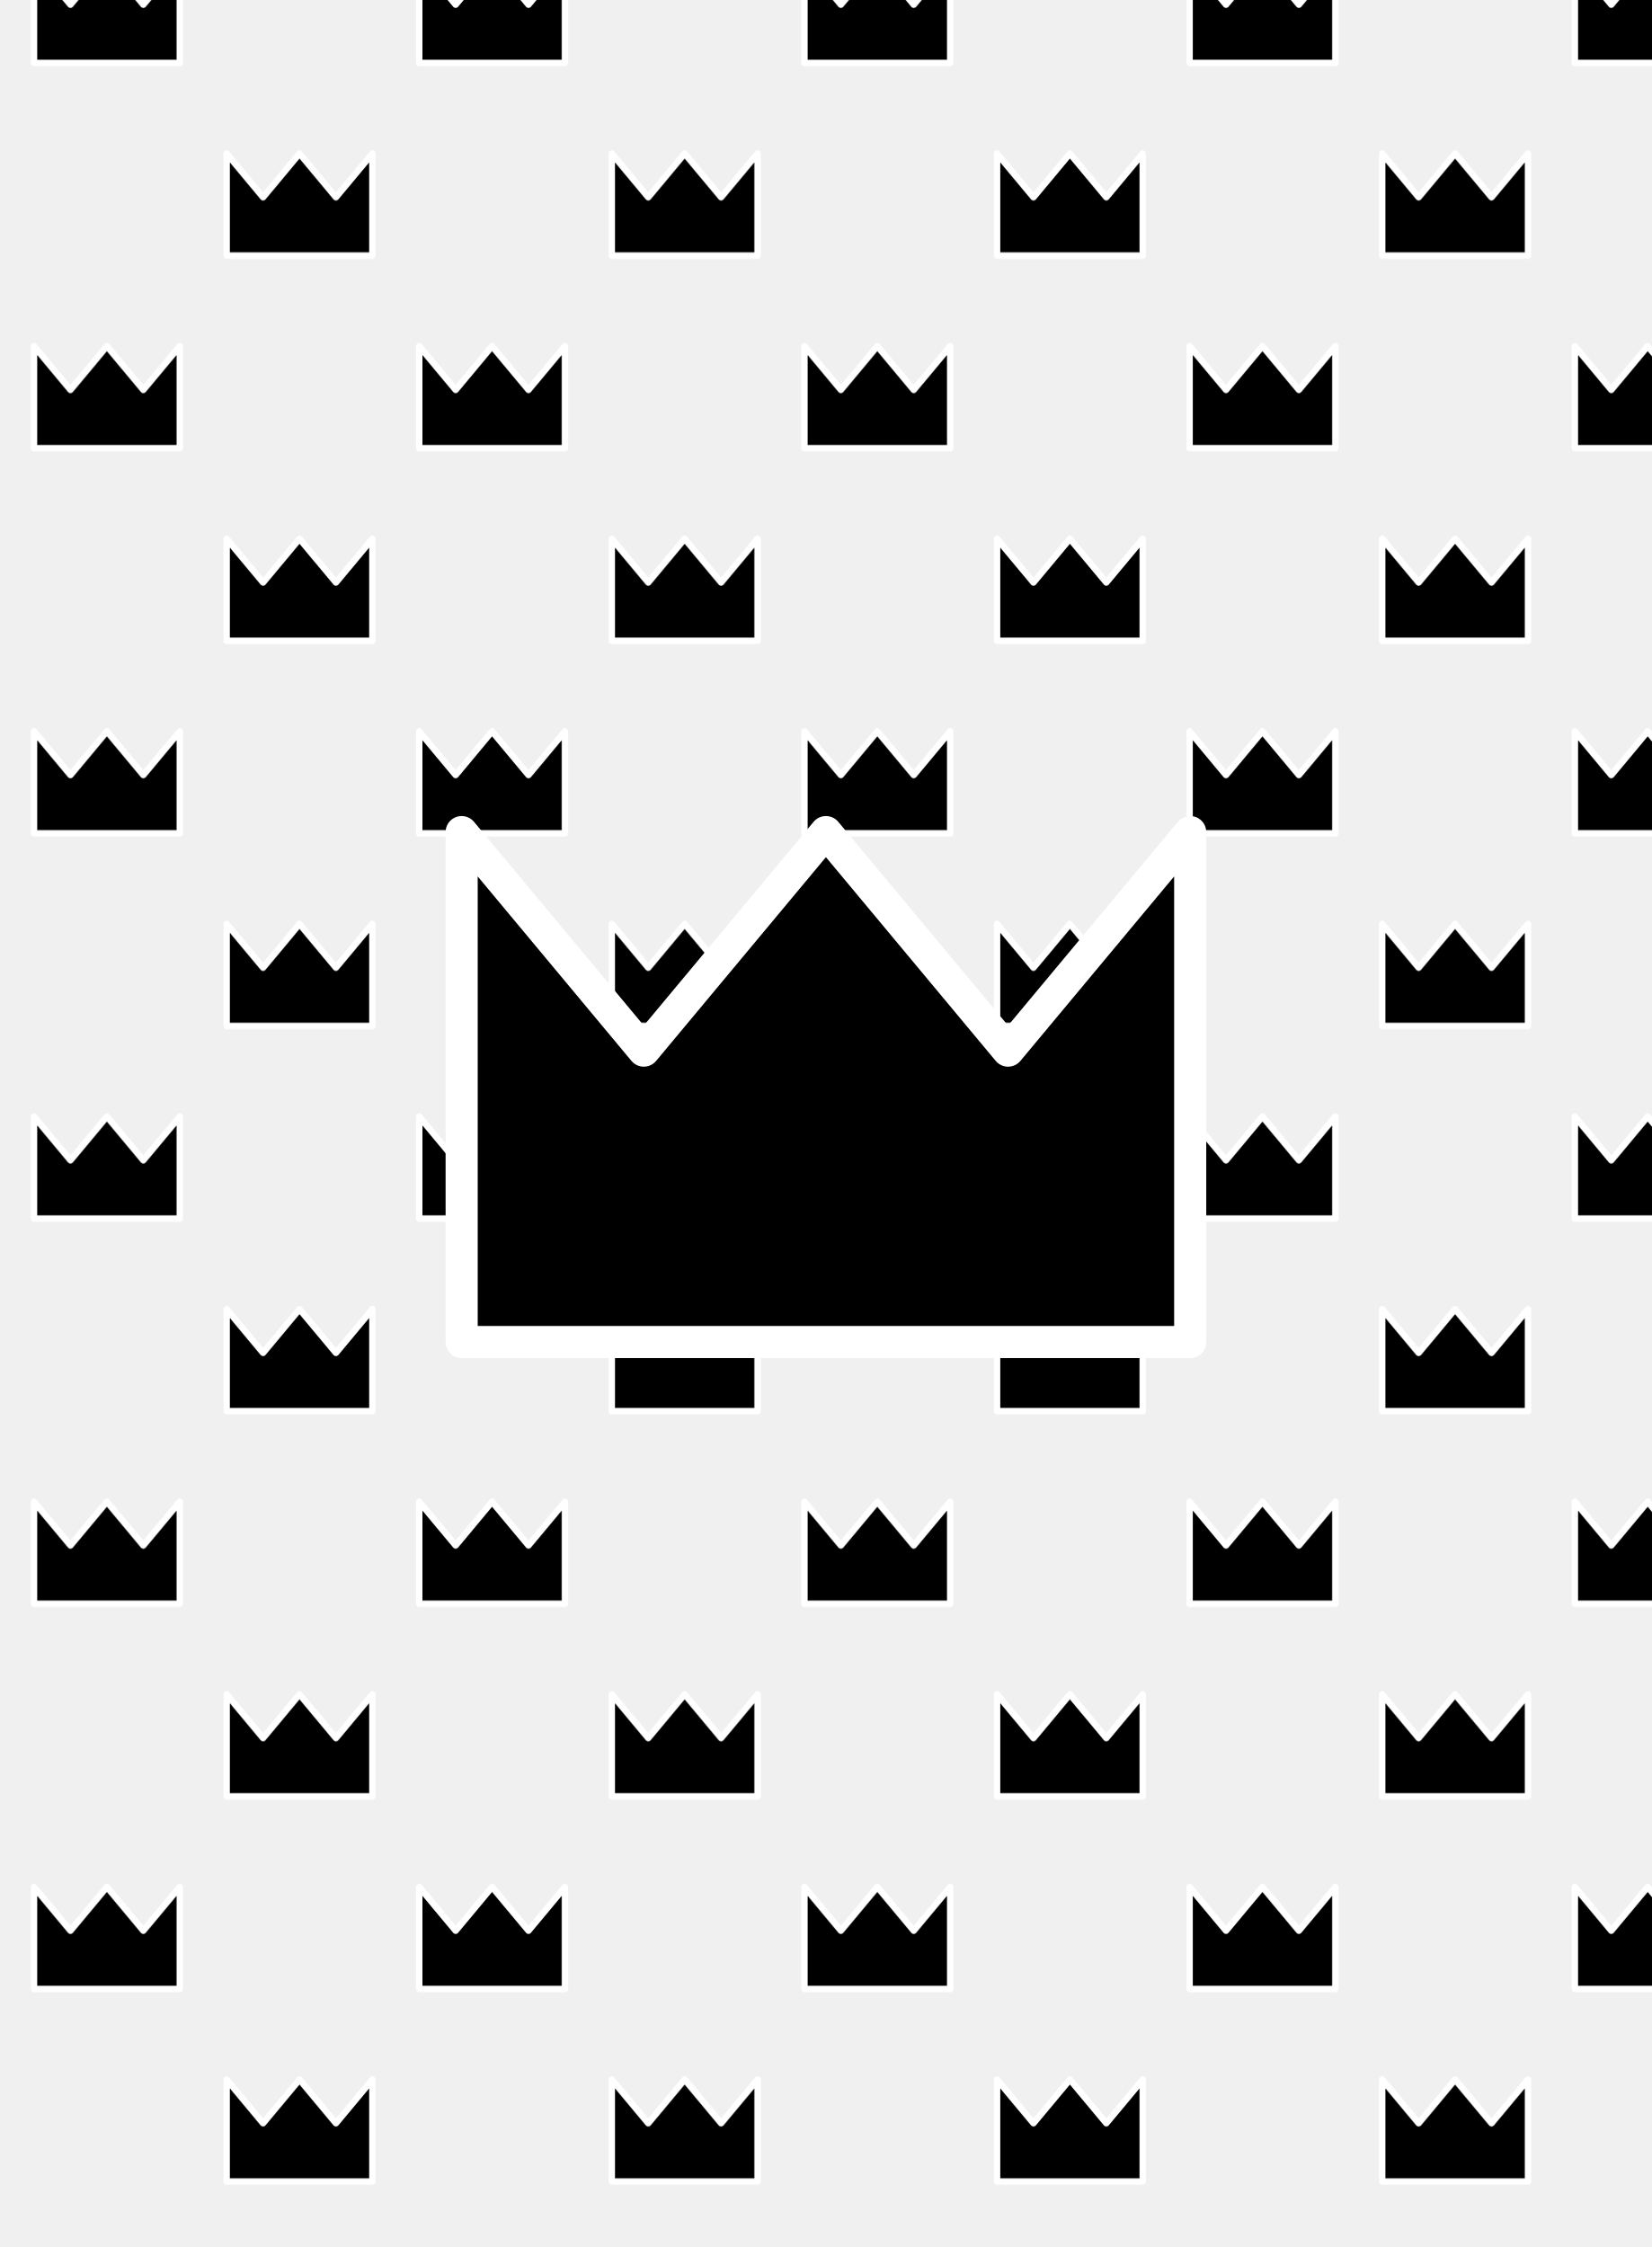
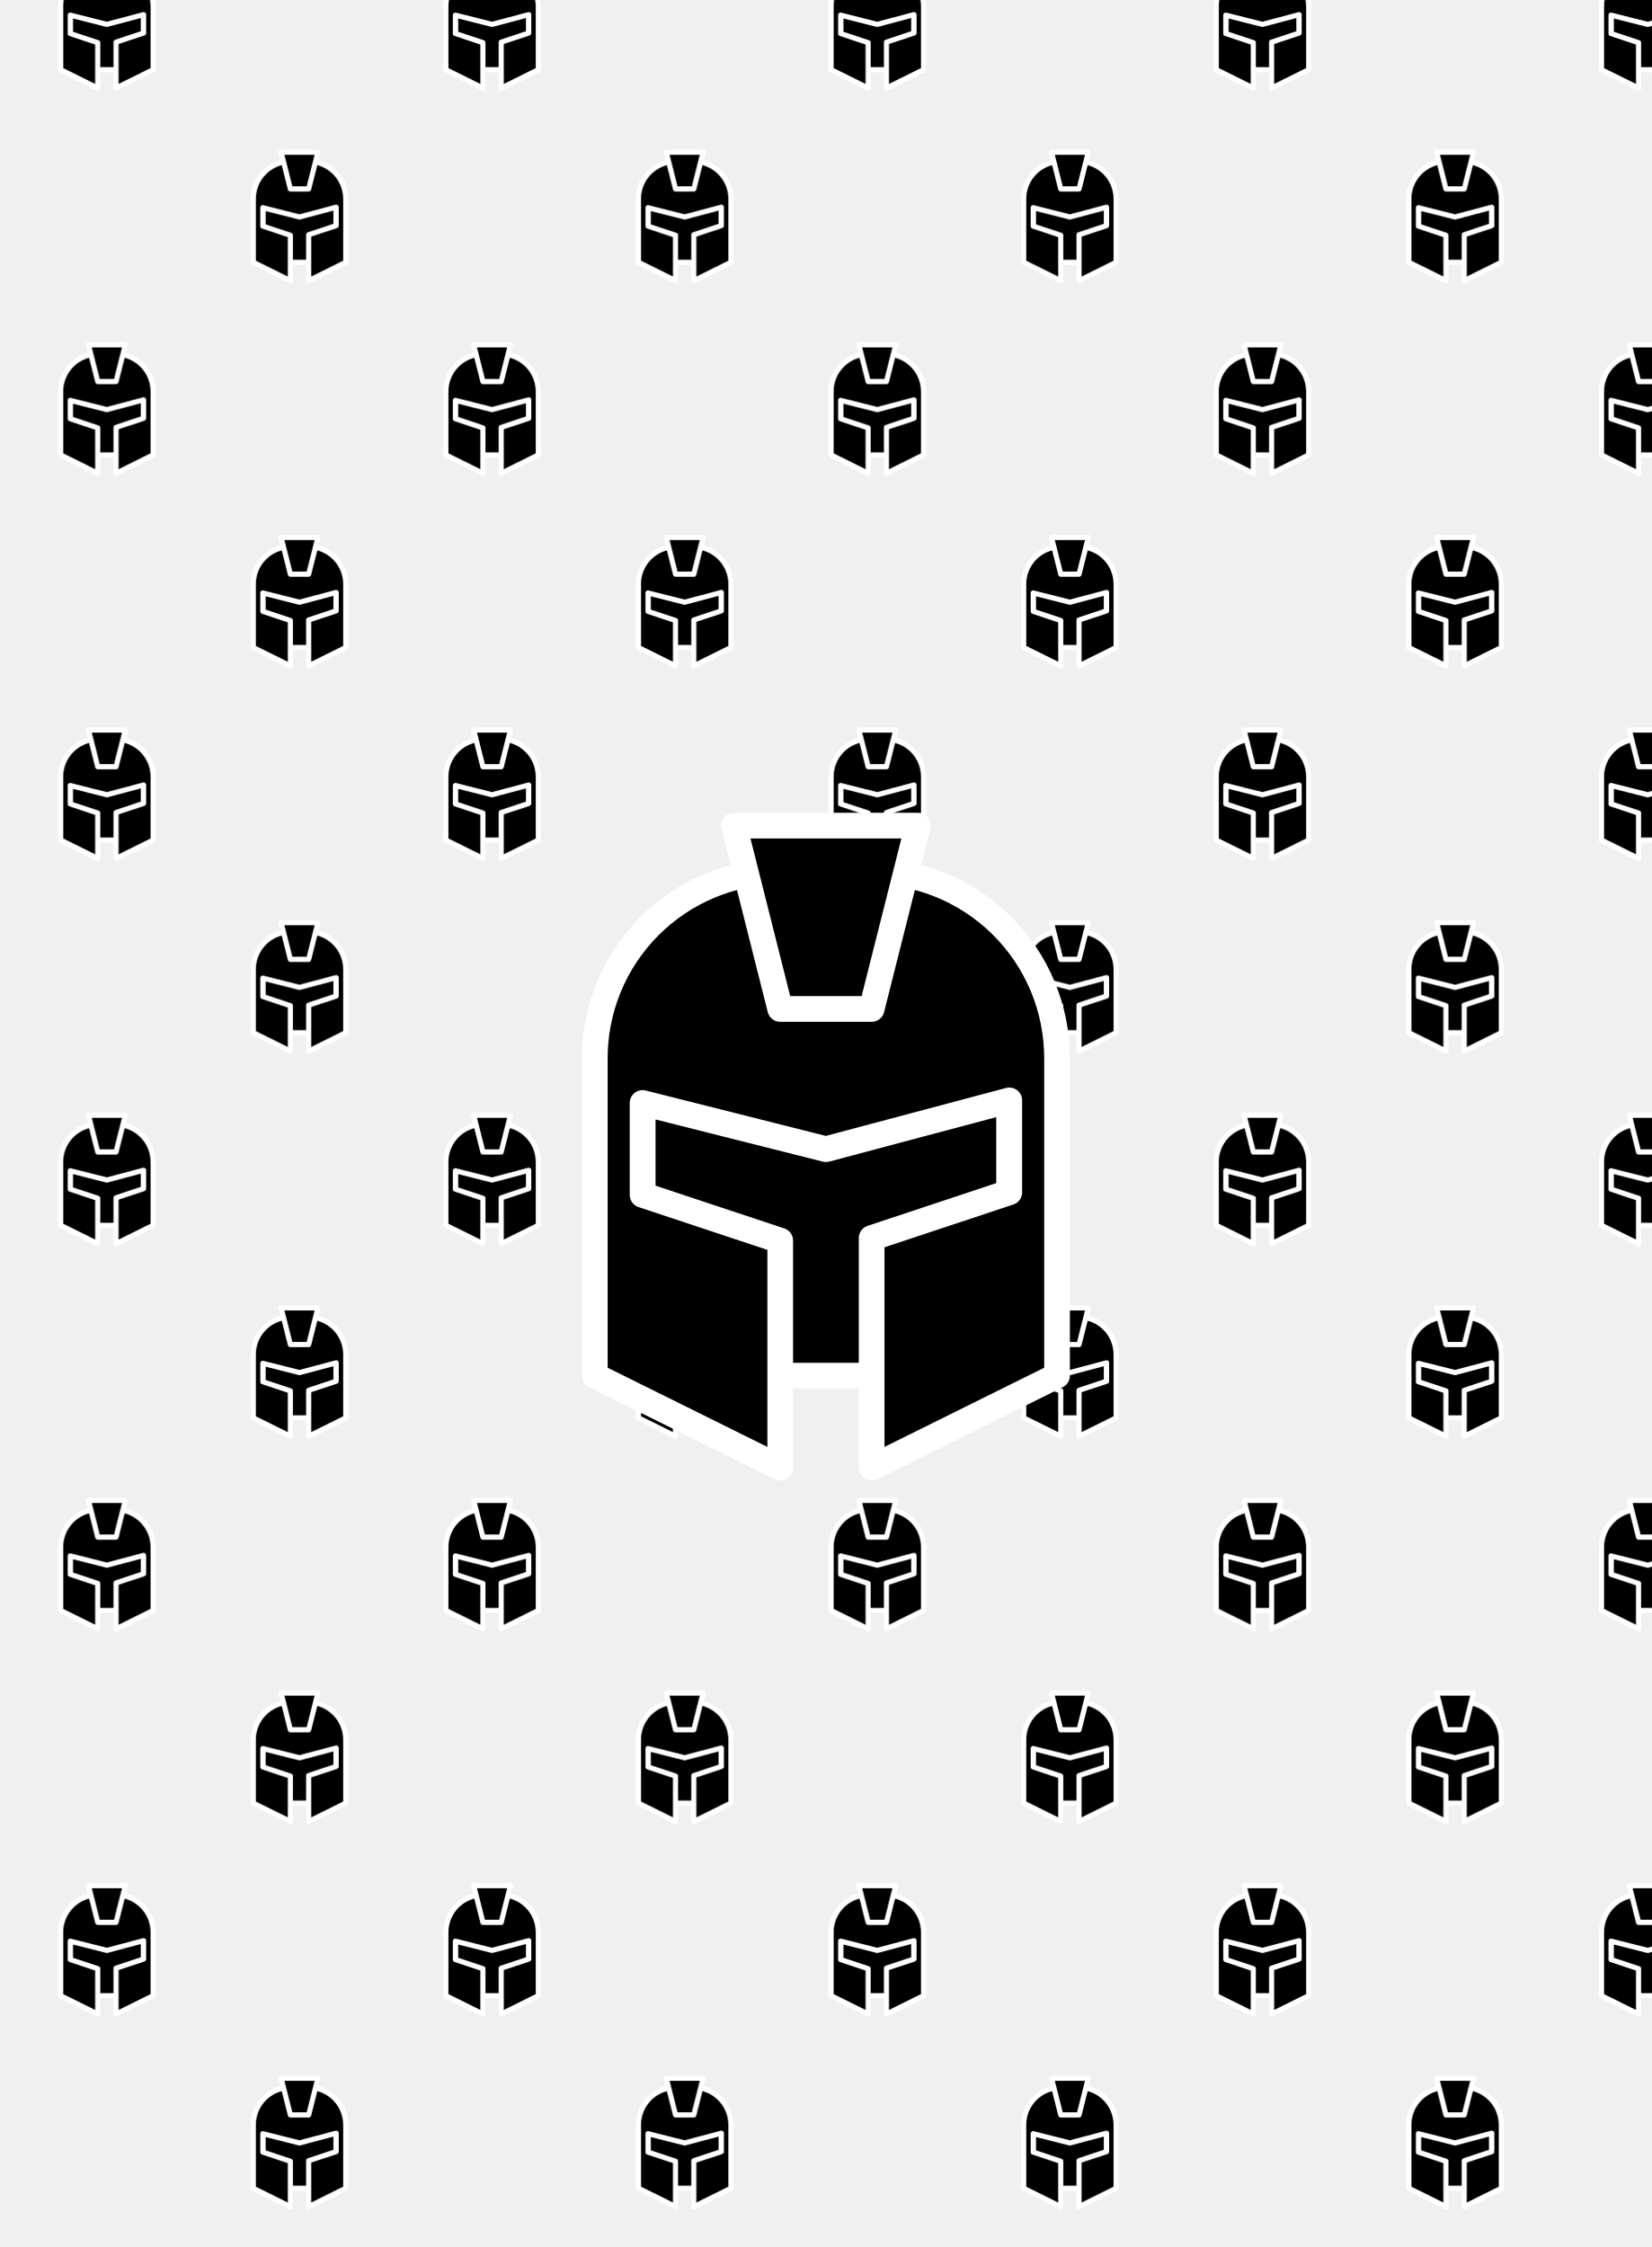
- <svg xmlns="http://www.w3.org/2000/svg" width="816px" height="1110px" viewBox="-2.5 -7.5 25 35" version="1.1" style="background: black;">
+ <svg xmlns="http://www.w3.org/2000/svg" width="408px" height="555px" viewBox="-2.5 -7.5 25 35" version="1.1" style="background: black;">
  <defs>
    <pattern id="pattern" x="0" y="0" width="30" height="30" patternUnits="userSpaceOnUse" patternTransform="scale(0.2 0.2)">
      <g id="Page-1" fill="none" fill-rule="evenodd">
        <g id="brick-wall" fill="#eb8931">
          <g transform="translate(-1,-1)">
-             <path stroke-linejoin="round" stroke-width="0.5" fill="black" stroke="white" d="M 4.326 5.461 L 4.326 13.404 L 15.674 13.404 L 15.674 5.461 L 12.837 8.865 L 10 5.461 L 7.163 8.865 Z " />
+             <g transform="scale(0.8,.8)" stroke-miterlimit="10" stroke-linejoin="round" stroke-width="0.5" fill="black" stroke="white">
+               <polygon class="cls-2" points="11.61 17.41 13.39 17.41 16.07 15.63 16.07 10.27 8.93 10.27 8.93 15.63 11.61 17.41" />
+               <path class="cls-2" d="M8,17.41V11.24a3.64,3.64,0,0,1,3.64-3.65h1.64A3.64,3.64,0,0,1,17,11.24v6.17L13.39,19.2V14.73l2.68-.89V12.05L12.5,13l-3.57-.9v1.79l2.68.89V19.2Z" />
+               <polygon class="cls-2" points="10.71 6.7 11.61 10.27 13.39 10.27 14.29 6.7 10.71 6.7" />
+             </g>
          </g>
          <g transform="translate(14,14)">
-             <path stroke-linejoin="round" stroke-width="0.5" fill="black" stroke="white" d="M 4.326 5.461 L 4.326 13.404 L 15.674 13.404 L 15.674 5.461 L 12.837 8.865 L 10 5.461 L 7.163 8.865 Z " />
+             <g transform="scale(0.8,.8)" stroke-miterlimit="10" stroke-linejoin="round" stroke-width="0.5" fill="black" stroke="white">
+               <polygon class="cls-2" points="11.61 17.41 13.39 17.41 16.07 15.63 16.07 10.27 8.93 10.27 8.93 15.63 11.61 17.41" />
+               <path class="cls-2" d="M8,17.41V11.24a3.64,3.64,0,0,1,3.64-3.65h1.64A3.64,3.64,0,0,1,17,11.24v6.17L13.39,19.2V14.73l2.68-.89V12.05L12.5,13l-3.57-.9v1.79l2.68.89V19.2Z" />
+               <polygon class="cls-2" points="10.71 6.7 11.61 10.27 13.39 10.27 14.29 6.7 10.71 6.7" />
+             </g>
          </g>
        </g>
      </g>
    </pattern>
  </defs>
  <rect x="-3.5" y="-8.5" width="27" height="37" fill="url(#pattern)" />
-   <path stroke-linejoin="round" stroke-width="0.5" fill="black" stroke="white" d="M 4.326 5.461 L 4.326 13.404 L 15.674 13.404 L 15.674 5.461 L 12.837 8.865 L 10 5.461 L 7.163 8.865 Z " />
+   <g transform="scale(0.8,.8)" stroke-miterlimit="10" stroke-linejoin="round" stroke-width="0.5" fill="black" stroke="white">
+     <polygon class="cls-2" points="11.61 17.41 13.39 17.41 16.07 15.63 16.07 10.27 8.93 10.27 8.93 15.63 11.61 17.41" />
+     <path class="cls-2" d="M8,17.41V11.24a3.64,3.64,0,0,1,3.64-3.65h1.64A3.64,3.64,0,0,1,17,11.24v6.17L13.39,19.2V14.73l2.68-.89V12.05L12.5,13l-3.57-.9v1.79l2.68.89V19.2Z" />
+     <polygon class="cls-2" points="10.71 6.7 11.61 10.27 13.39 10.27 14.29 6.7 10.71 6.7" />
+   </g>
</svg>
